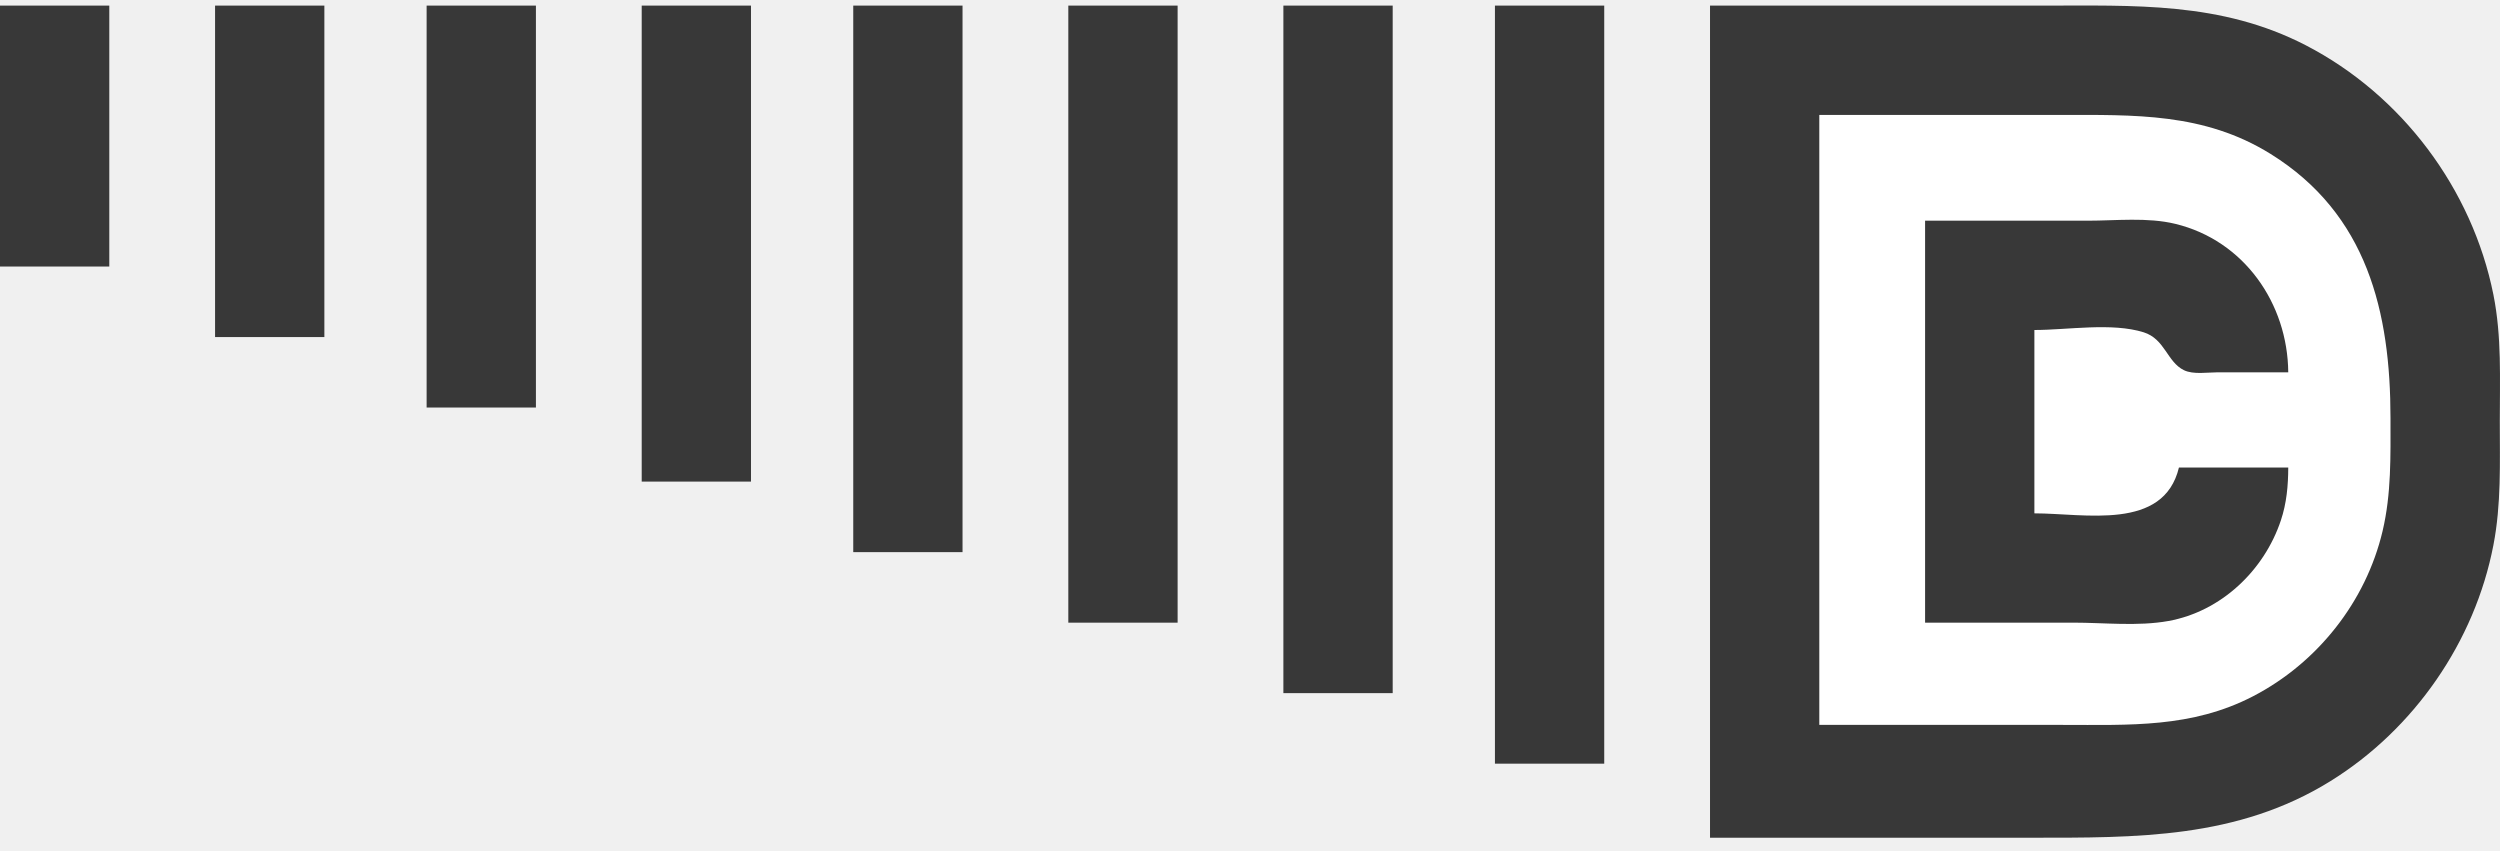
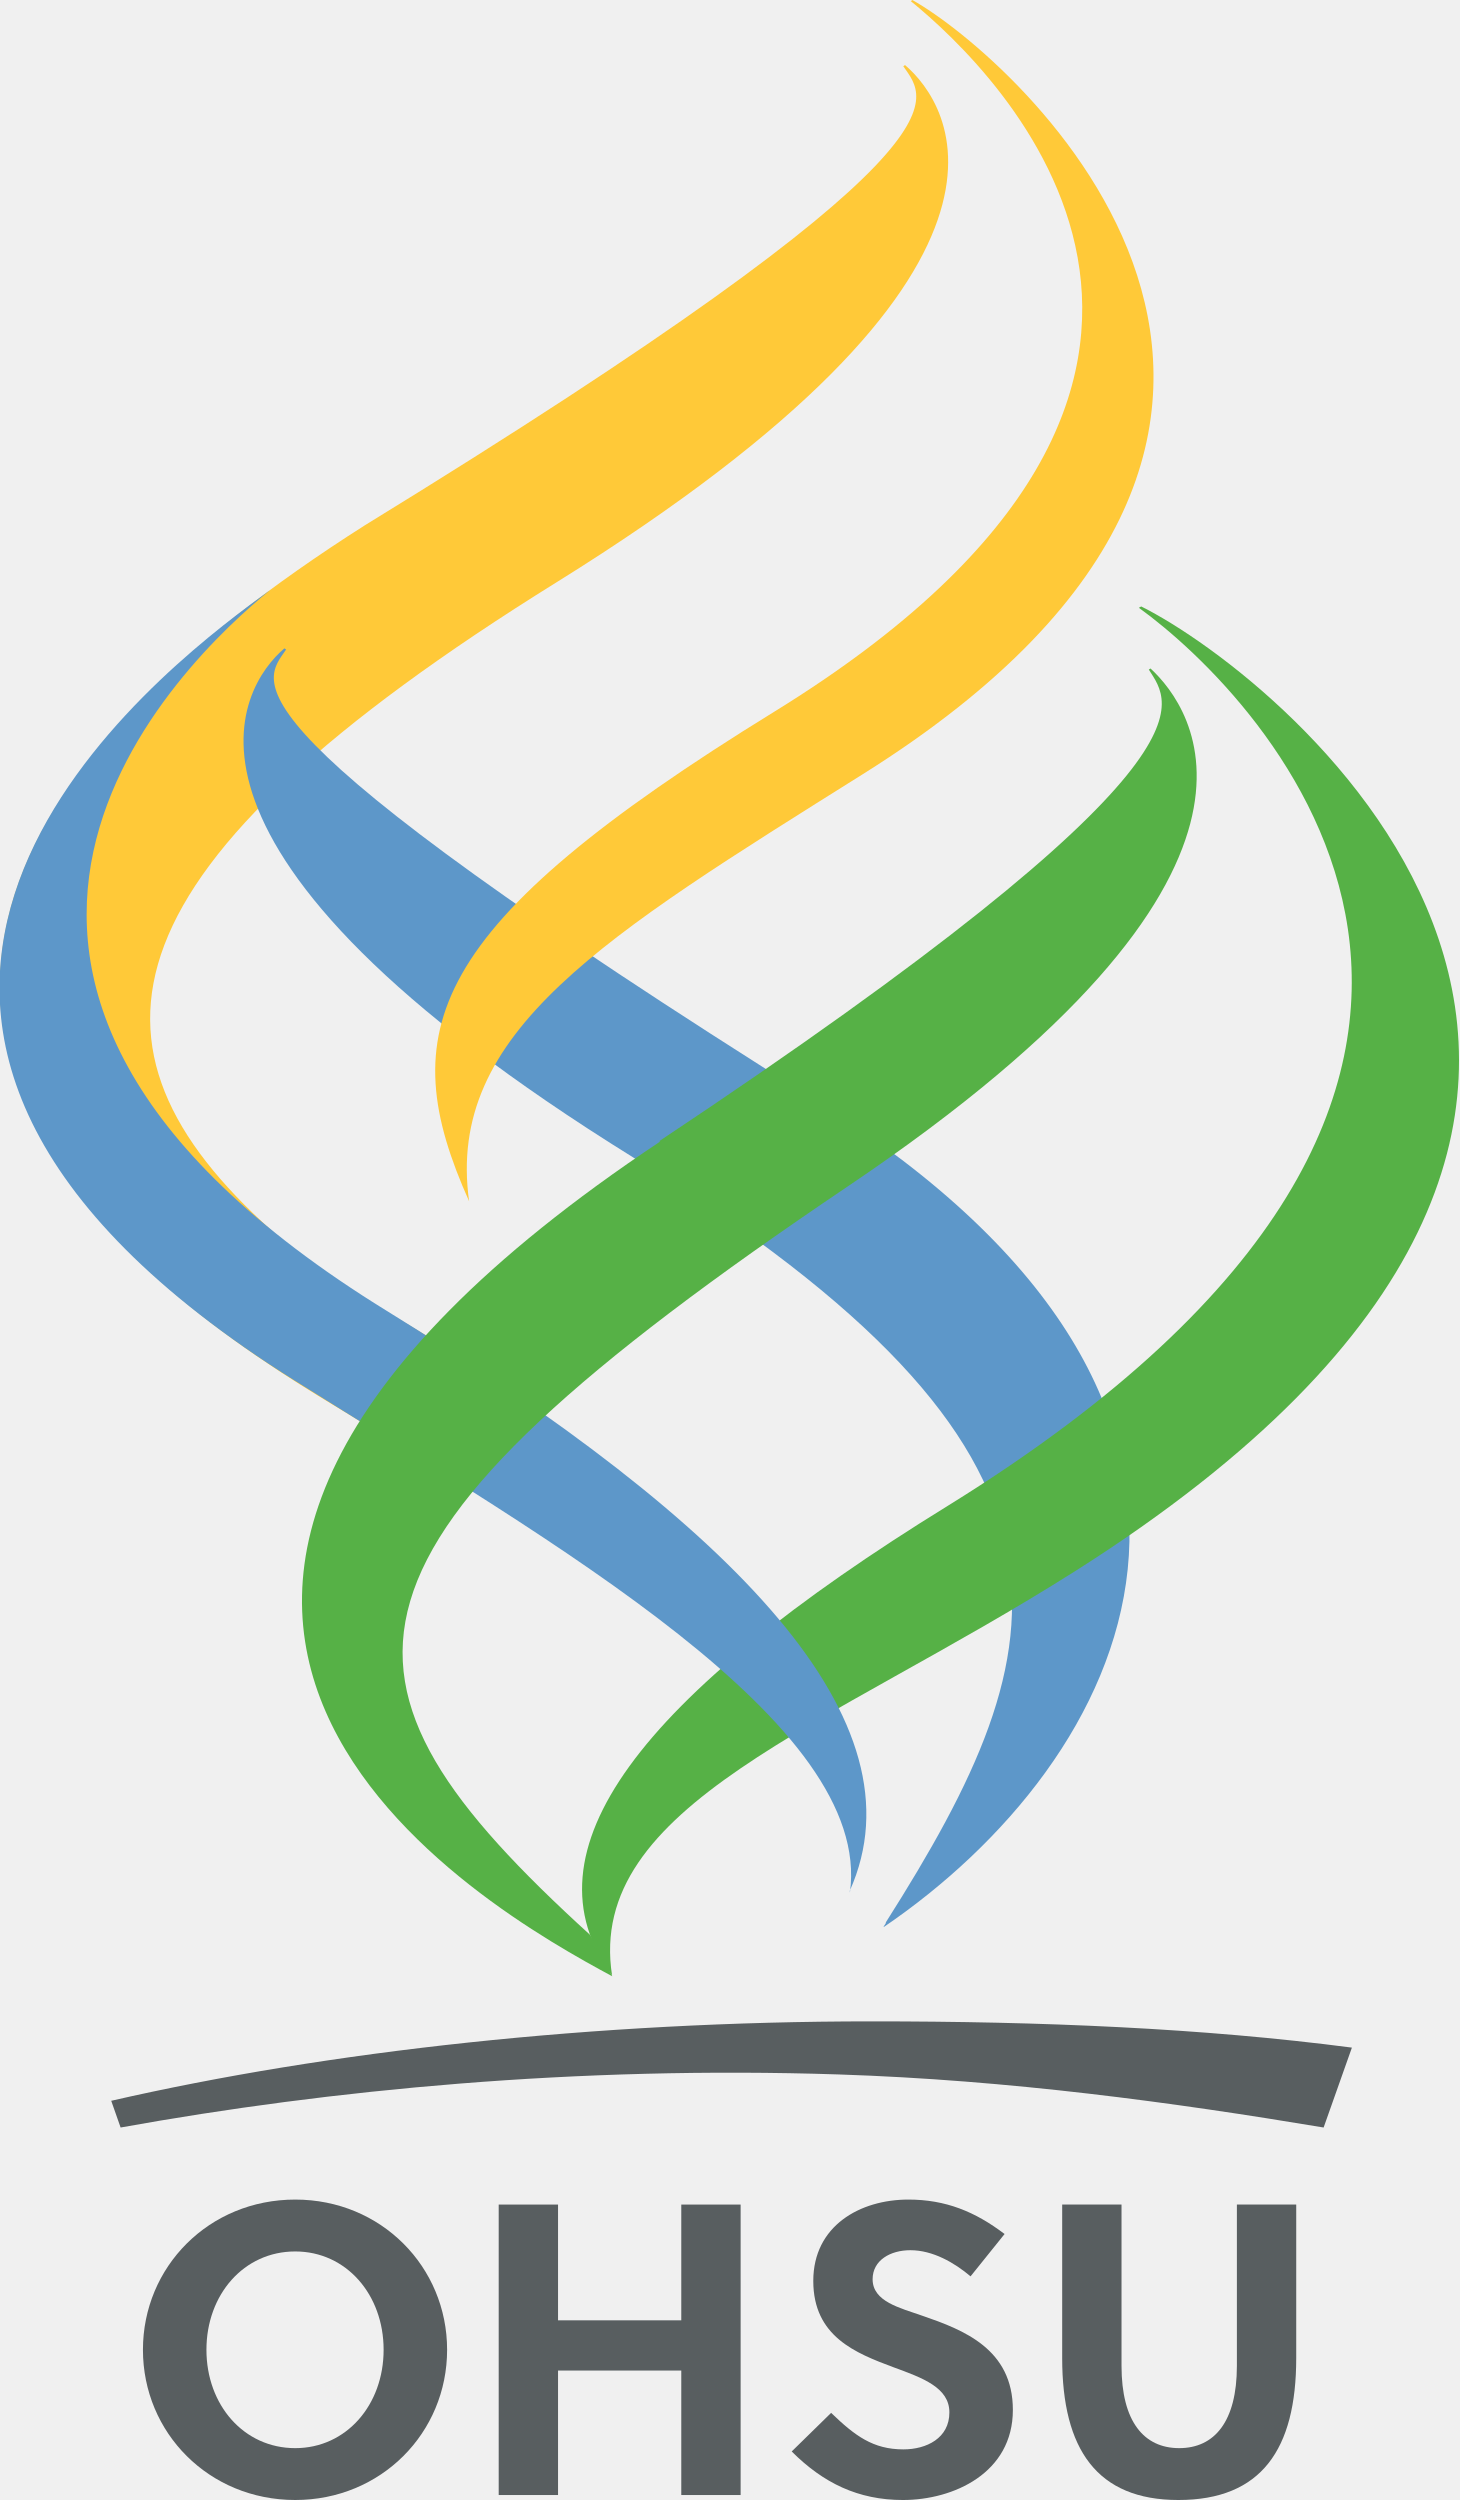
- <svg xmlns="http://www.w3.org/2000/svg" width="147" height="50" viewBox="0 0 147 50" fill="none">
-   <path d="M0 0.331V15.672H6.427V0.331H0ZM12.646 0.331V19.819H19.073V0.331H12.646ZM25.085 0.331V23.965H31.512V0.331H25.085ZM37.732 0.331V28.319H44.158V0.331H37.732ZM50.171 0.331V32.465H56.597V0.331H50.171ZM62.817 0.331V36.611H69.244V0.331H62.817ZM75.463 0.331V40.758H81.89V0.331H75.463ZM87.902 0.331V44.904H94.329V0.331H87.902ZM100.549 0.331V49.258H119.414C125.62 49.258 131.562 49.324 137.036 45.927C141.948 42.88 145.517 37.734 146.613 32.05C147.078 29.645 146.988 27.232 146.988 24.794C146.988 22.294 147.106 19.796 146.613 17.331C145.368 11.109 141.226 5.582 135.585 2.665C130.596 0.085 125.483 0.331 120.036 0.331H100.549Z" fill="#383838" />
-   <path d="M106.975 6.758V42.624H121.28C125.224 42.624 128.866 42.812 132.475 40.943C136.258 38.984 139.117 35.383 140.097 31.221C140.616 29.019 140.561 26.833 140.561 24.587C140.561 18.35 139.201 12.588 133.512 9.052C129.597 6.618 125.501 6.758 121.073 6.758H106.975Z" fill="white" />
-   <path d="M113.195 12.977V36.611H121.902C123.718 36.611 125.709 36.838 127.5 36.515C130.601 35.956 133.132 33.548 134.115 30.599C134.454 29.584 134.546 28.552 134.549 27.489H128.122C127.221 31.235 122.587 30.185 119.622 30.185V19.404C121.576 19.404 124.178 18.952 126.049 19.54C127.302 19.933 127.42 21.282 128.416 21.767C128.967 22.035 129.807 21.892 130.402 21.892H134.549C134.515 17.841 131.948 14.143 127.914 13.164C126.267 12.764 124.417 12.977 122.732 12.977H113.195Z" fill="#383838" />
+ <svg xmlns="http://www.w3.org/2000/svg" version="1.1" id="svg2" width="173.693" height="297.613" viewBox="0 0 173.693 297.613">
+   <defs id="defs6" />
+   <g id="g8" transform="matrix(1.333333,0,0,-1.333333,0,297.6133)">
+     <g id="g10" transform="scale(0.1)">
+       <path d="m 778.332,427.344 c -247.359,0 -486.141,-26.703 -679.031,-70.91 L 107.68,332.57 c 187.531,33.813 407.09,55.032 640.84,47.391 152.992,-5.027 298.89,-24.969 433.26,-47.391 l 25.25,71.34 c -133.52,17.473 -277.897,23.434 -428.698,23.434" style="fill:#585e60;fill-opacity:1;fill-rule:nonzero;stroke:none" id="path12" />
+       <path d="m 325.93,1763.21 c 553.07,339.4 501.41,379.15 480.57,409.75 l 1.547,1.05 c 40.351,-34.41 140.992,-180.69 -311.34,-461.92 -411,-255.56 -437.438,-414.52 -254.117,-578.72 46.406,-41.57 61.258,-47.32 137.609,-93.48 L 321.18,963.258 c -89.461,56.582 -678.512,366.352 4.75,799.952" style="fill:#ffc938;fill-opacity:1;fill-rule:nonzero;stroke:none" id="path14" />
+       <path d="m 728.844,1249.26 c -541.418,339.65 -493.938,372.79 -473.399,402.9 l -1.531,1.07 C 214.145,1619.39 119.703,1475.27 565.336,1198.7 994.156,932.547 949.023,764.895 790.945,515.805 c 0.141,-1.668 -2.082,-2.969 -1.968,-4.297 216.323,147.269 384.733,458.699 -60.133,737.752" style="fill:#5d97c9;fill-opacity:1;fill-rule:nonzero;stroke:none" id="path16" />
+       <path d="m 418.836,1159.56 v 0 c -67.609,151.37 -40.231,244.41 272.519,437.14 482.895,297.7 198.668,571.98 121.821,634.4 l 1.488,0.95 c 89.66,-50.28 460.066,-374.86 -44.187,-691.08 C 539.156,1395.73 397.824,1310.83 418.836,1159.56" style="fill:#ffc938;fill-opacity:1;fill-rule:nonzero;stroke:none" id="path18" />
+       <path d="M 846.777,888 C 568.93,716.641 465.43,578.617 546.5,468.148 522.727,620.379 738.25,688.961 959.719,829.199 1621.12,1247.98 1144.7,1628.01 1018.91,1690.63 l -2.09,-1.18 C 1124.9,1611.46 1463.11,1269.66 846.777,888" style="fill:#56b146;fill-opacity:1;fill-rule:nonzero;stroke:none" id="path20" />
+       <path d="m 758.832,542.387 -0.09,1.601 c 67.512,151.309 -100.808,325 -413.48,517.762 -483.071,297.74 -180.68,581.33 -103.782,643.75 l -19.5,-14.35 C 114.402,1610.5 -241.438,1315.84 262.863,999.59 494.23,854.367 779.723,693.578 758.832,542.316" style="fill:#5d97c9;fill-opacity:1;fill-rule:nonzero;stroke:none" id="path22" />
+       <path d="m 588.699,1213.32 c 510.301,339.39 456.161,390.22 437.011,420.95 l 1.52,0.98 C 1064.42,1600.89 1174.57,1454.2 757.207,1173.04 273.578,847.035 274.977,733.844 526.969,504.453 l 19.679,-36.867 c -107.261,57.848 -589.589,324.59 42.598,745.184" style="fill:#56b146;fill-opacity:1;fill-rule:nonzero;stroke:none" id="path24" />
+       <path d="m 263.598,221.914 c -45.942,0 -79.282,-38.531 -79.282,-87.801 0,-49.277 33.34,-87.808 79.282,-87.808 45.57,0 78.91,38.531 78.91,87.808 0,49.27 -33.34,87.801 -78.91,87.801 m 0,-221.91 c -77.063,0 -135.973,60.019 -135.973,134.109 0,74.102 58.91,134.121 135.973,134.121 76.687,0 135.597,-60.019 135.597,-134.121 0,-74.09 -58.91,-134.109 -135.597,-134.109" style="fill:#585e60;fill-opacity:1;fill-rule:nonzero;stroke:none" id="path26" />
+       <path d="M 608.273,4.441 V 115.582 H 498.242 V 4.441 h -52.98 V 263.781 h 52.98 V 160.422 h 110.031 v 103.359 h 52.981 V 4.441" style="fill:#585e60;fill-opacity:1;fill-rule:nonzero;stroke:none" id="path28" />
+       <path d="m 812.828,223.027 c -17.781,0 -33.723,-8.89 -33.723,-25.929 0,-20.012 24.454,-25.563 44.461,-32.61 36.68,-12.59 80.762,-29.633 80.762,-84.101 0,-56.309 -52.973,-80.391 -98.172,-80.391 -40.008,0 -71.129,15.191 -99.289,43.34 l 35.199,34.473 c 21.11,-20.391 37.411,-32.613 64.461,-32.613 20.739,0 41.121,10 41.121,32.98 0,22.222 -23.71,30.742 -50.019,40.383 -33.711,12.589 -71.5,27.41 -71.5,77.058 0,49.27 41.867,72.621 84.84,72.621 33.347,0 59.648,-10.761 85.957,-30.761 l -30.379,-37.789 c -14.449,12.23 -33.719,23.339 -53.719,23.339" style="fill:#585e60;fill-opacity:1;fill-rule:nonzero;stroke:none" id="path30" />
+       <path d="M 1157.32,126.699 C 1157.32,45.199 1126.2,0 1052.11,0 979.492,0 948.359,45.199 948.359,126.699 v 137.078 h 52.981 V 119.668 c 0,-49.648 20.01,-73.359 51.51,-73.359 31.48,0 51.49,23.711 51.49,73.359 v 144.109 h 52.98" style="fill:#585e60;fill-opacity:1;fill-rule:nonzero;stroke:none" id="path32" />
+     </g>
+   </g>
</svg>
